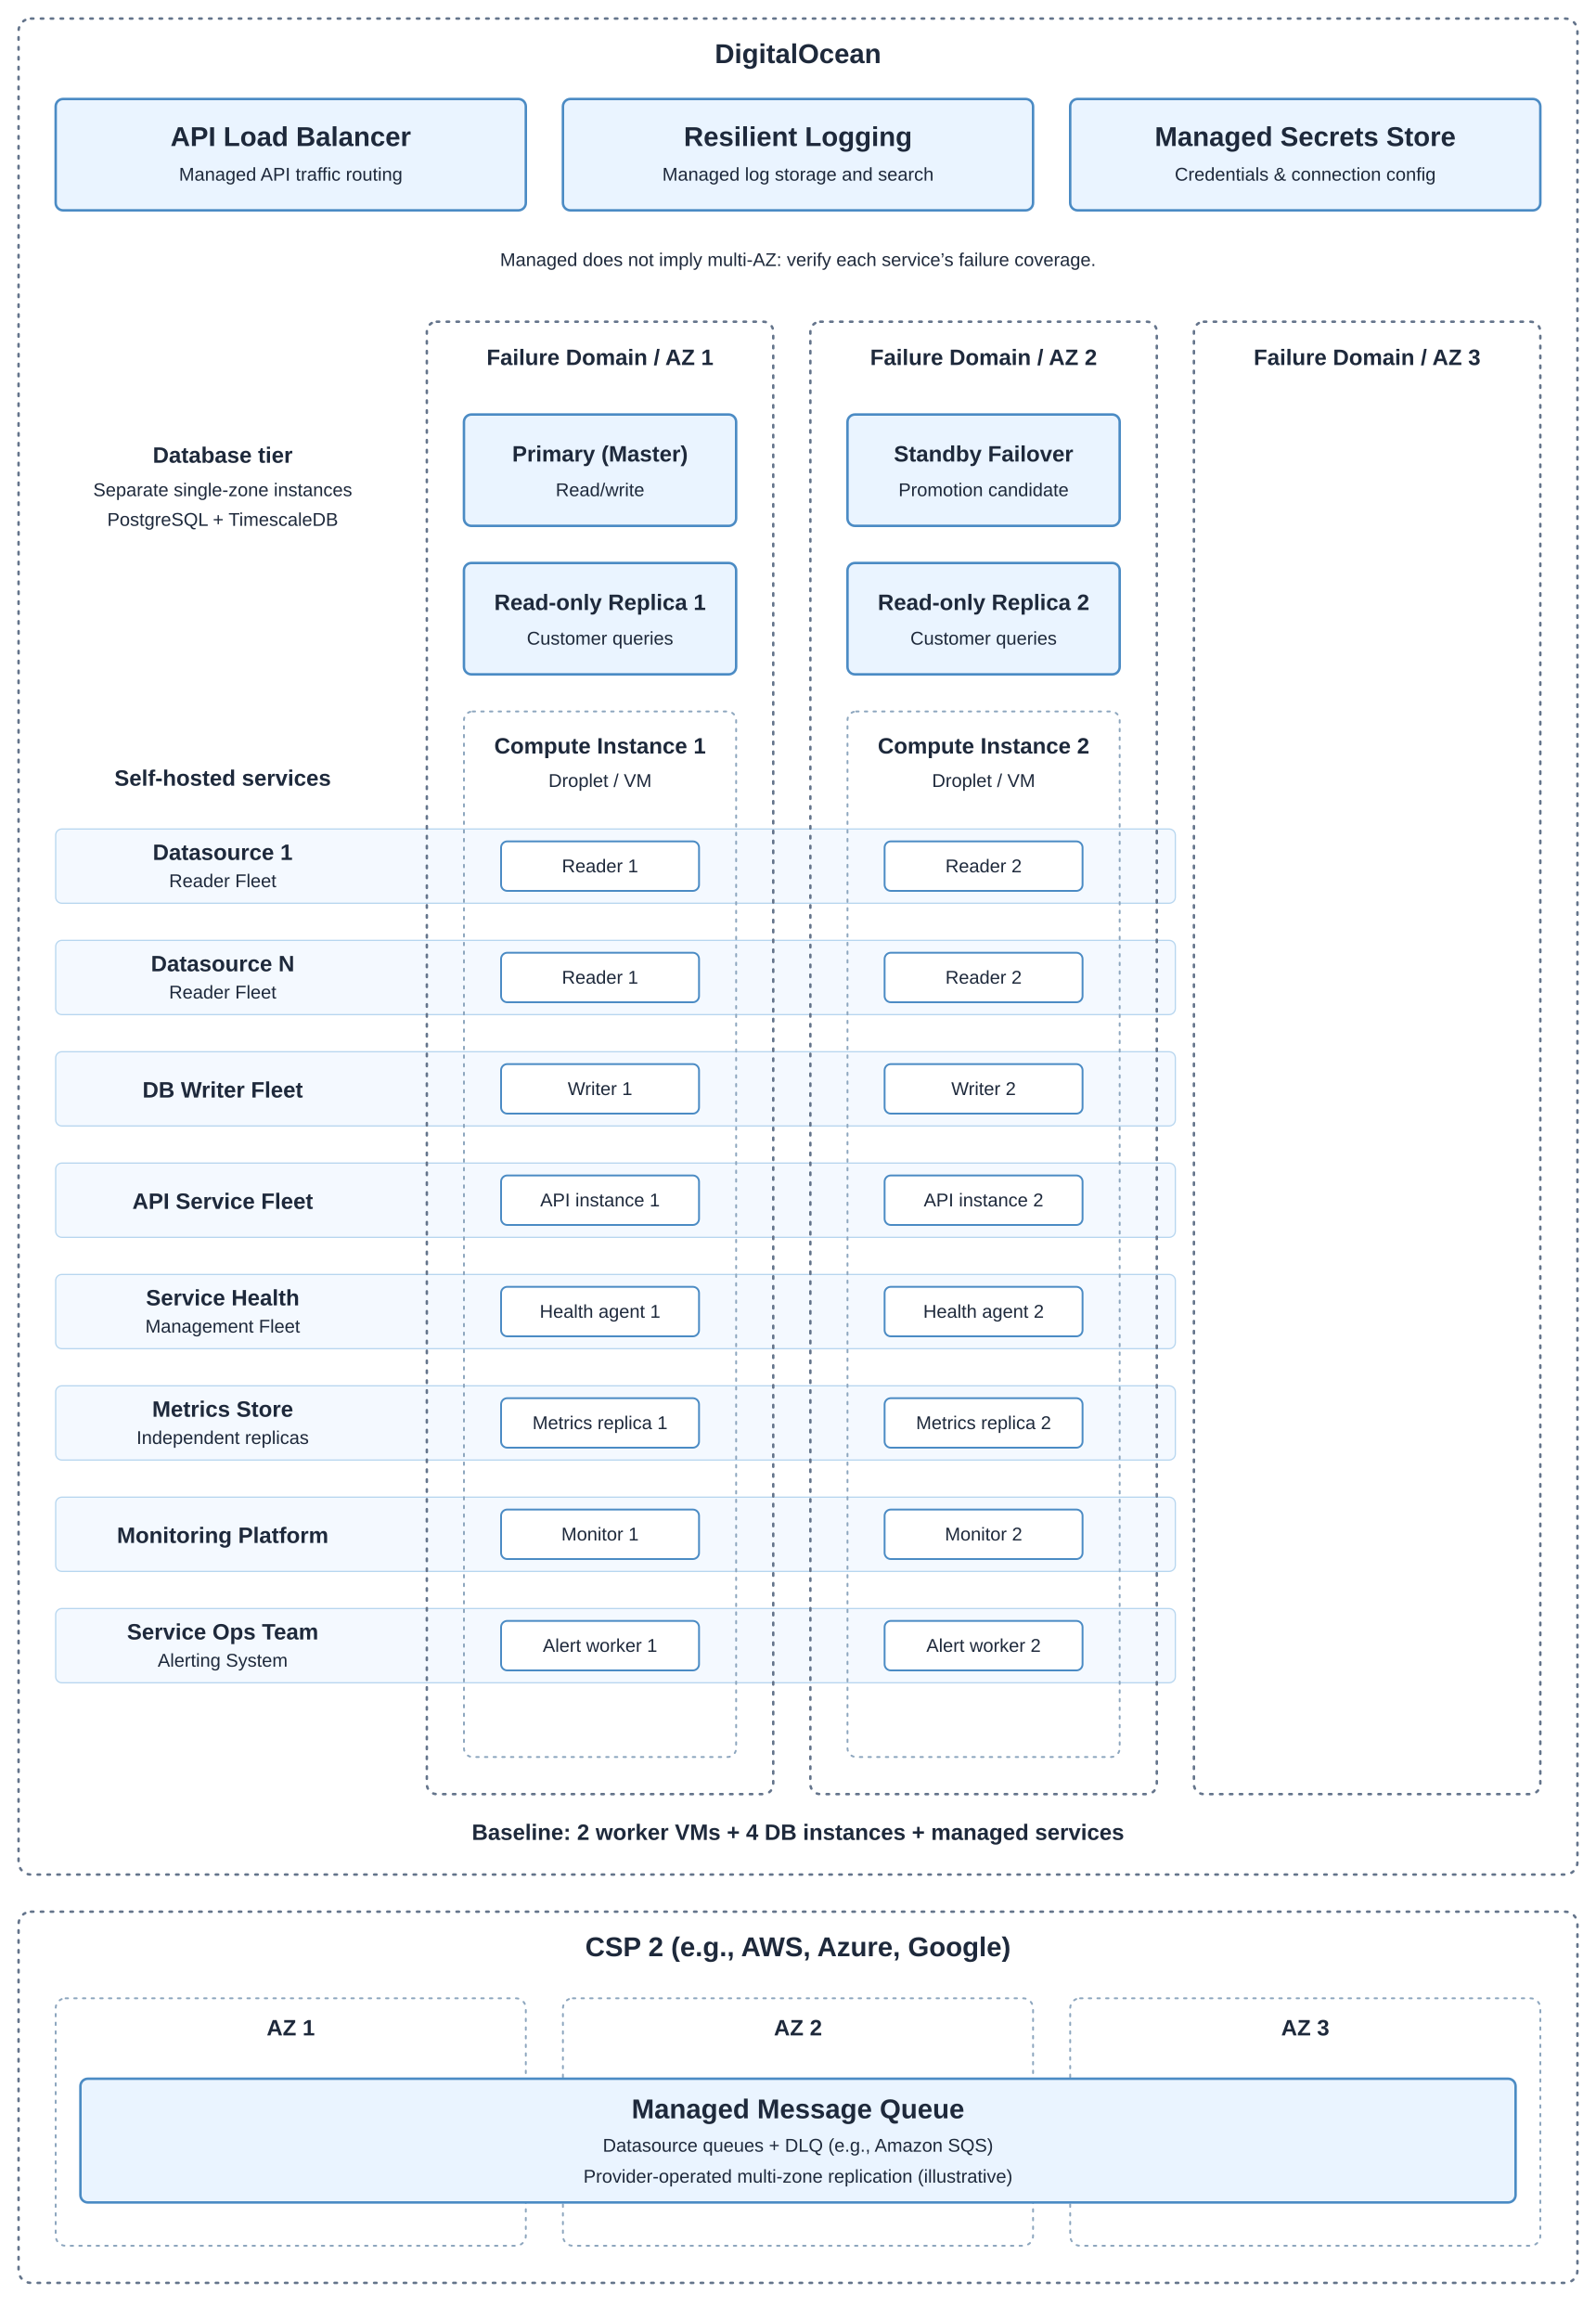
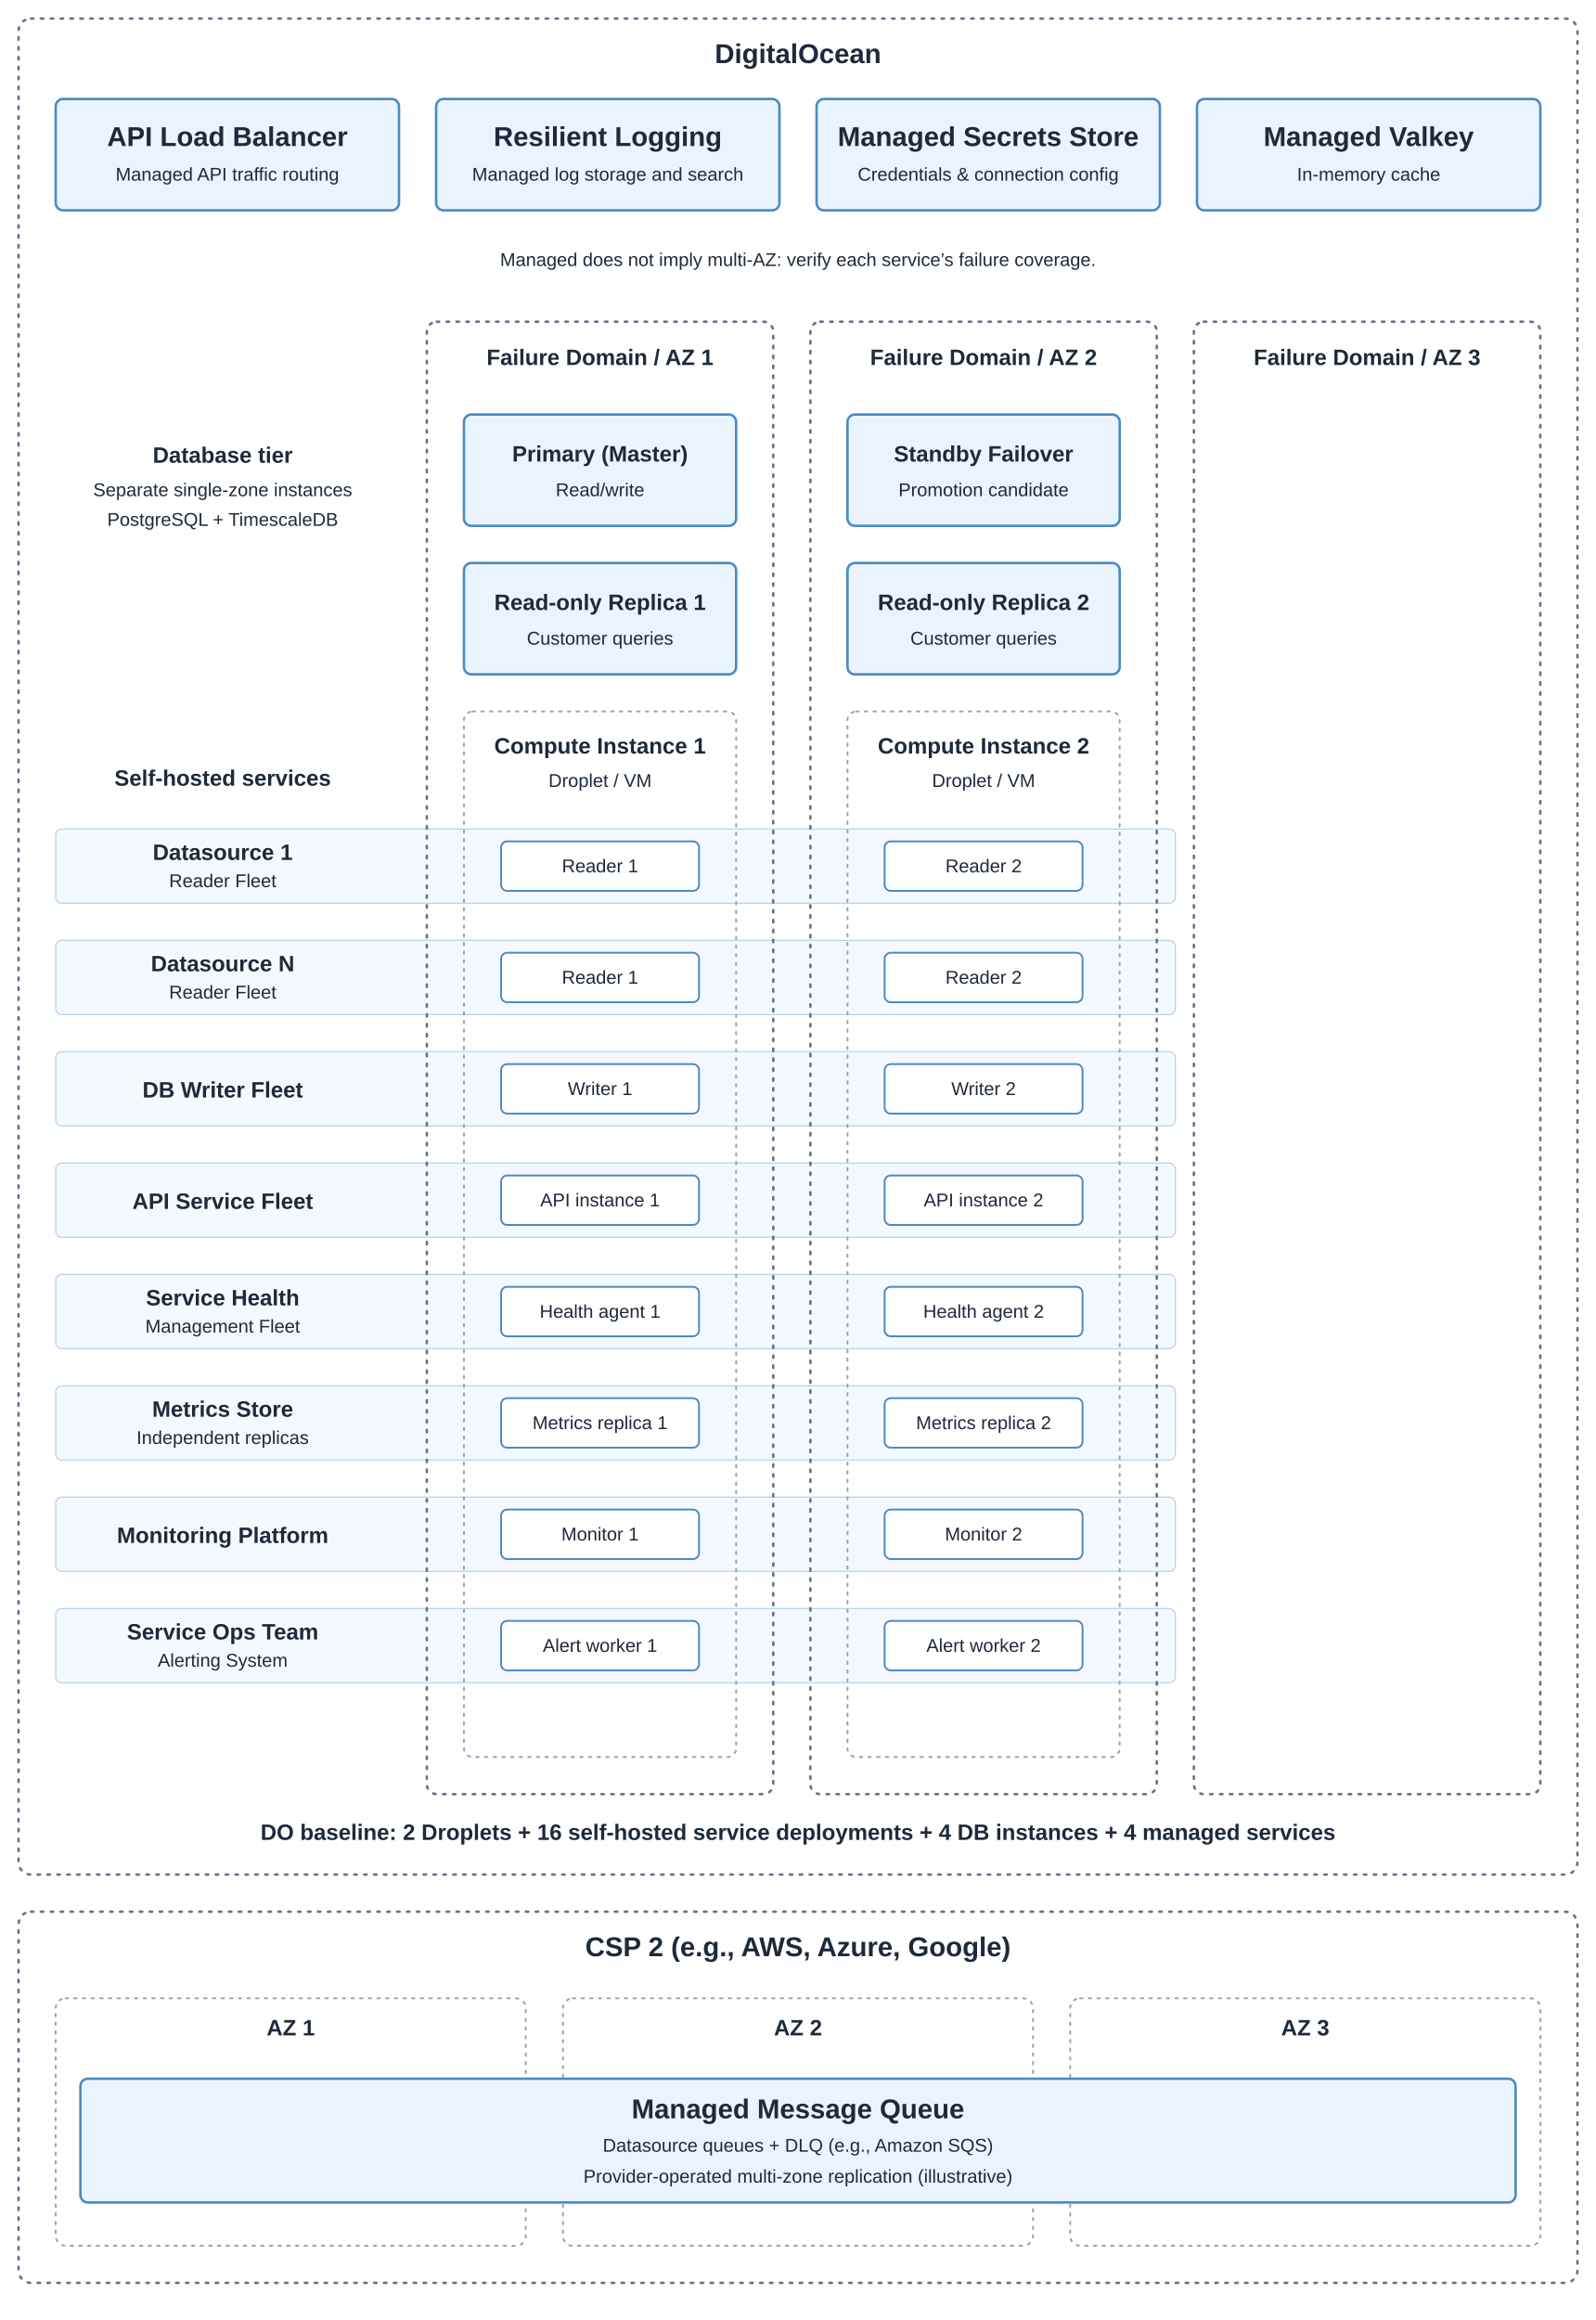
<svg xmlns="http://www.w3.org/2000/svg" width="1290" height="1875" viewBox="0 0 1290 1875" role="img" aria-labelledby="deployment-title deployment-description">
  <style>
    text { font-family: Arial, Helvetica, sans-serif; fill: #1e293b; text-anchor: middle; }
    .boundary { fill: none; stroke: #64748b; stroke-width: 2; stroke-dasharray: 2 6; stroke-linecap: round; }
    .compute { fill: none; stroke: #8da6be; stroke-width: 1.5; stroke-dasharray: 2 5; stroke-linecap: round; }
    .node { fill: #eaf4ff; stroke: #4b8bc4; stroke-width: 2; }
    .band { fill: #eaf4ff; fill-opacity: 0.55; stroke: #b7d6ef; stroke-width: 1; }
    .member { fill: #ffffff; stroke: #4b8bc4; stroke-width: 1.5; }
    .title { font-size: 22px; font-weight: 600; }
    .label { font-size: 18px; font-weight: 600; }
    .detail { font-size: 15px; }
  </style>
  <rect width="1290" height="1875" fill="#ffffff" />
  <g aria-label="DigitalOcean application deployment">
    <rect class="boundary" x="15" y="15" width="1260" height="1500" rx="10" />
    <text class="title" x="645" y="51">DigitalOcean</text>
    <g transform="translate(0, -30)">
      <g aria-label="API Load Balancer, managed service; verify failure coverage">
-         <rect class="node" x="45" y="110" width="380" height="90" rx="6" />
-         <text class="title" x="235" y="148">API Load Balancer</text>
-         <text class="detail" x="235" y="176">Managed API traffic routing</text>
+         <rect class="node" x="45" y="110" width="277.5" height="90" rx="6" />
+         <text class="title" x="183.75" y="148">API Load Balancer</text>
+         <text class="detail" x="183.75" y="176">Managed API traffic routing</text>
      </g>
      <g aria-label="Resilient Logging, managed service; verify failure coverage">
-         <rect class="node" x="455" y="110" width="380" height="90" rx="6" />
-         <text class="title" x="645" y="148">Resilient Logging</text>
-         <text class="detail" x="645" y="176">Managed log storage and search</text>
+         <rect class="node" x="352.5" y="110" width="277.5" height="90" rx="6" />
+         <text class="title" x="491.25" y="148">Resilient Logging</text>
+         <text class="detail" x="491.25" y="176">Managed log storage and search</text>
      </g>
      <g aria-label="Managed Secrets Store, managed service; verify failure coverage">
-         <rect class="node" x="865" y="110" width="380" height="90" rx="6" />
-         <text class="title" x="1055" y="148">Managed Secrets Store</text>
-         <text class="detail" x="1055" y="176">Credentials &amp; connection config</text>
+         <rect class="node" x="660" y="110" width="277.5" height="90" rx="6" />
+         <text class="title" x="798.75" y="148">Managed Secrets Store</text>
+         <text class="detail" x="798.75" y="176">Credentials &amp; connection config</text>
+       </g>
+       <g aria-label="Managed Valkey, in-memory cache; verify failure coverage">
+         <rect class="node" x="967.5" y="110" width="277.5" height="90" rx="6" />
+         <text class="title" x="1106.25" y="148">Managed Valkey</text>
+         <text class="detail" x="1106.25" y="176">In-memory cache</text>
      </g>
      <text class="detail" x="645" y="245">Managed does not imply multi-AZ: verify each service’s failure coverage.</text>
      <rect class="band" x="45" y="700" width="905" height="60" rx="5" />
      <rect class="band" x="45" y="790" width="905" height="60" rx="5" />
      <rect class="band" x="45" y="880" width="905" height="60" rx="5" />
      <rect class="band" x="45" y="970" width="905" height="60" rx="5" />
      <rect class="band" x="45" y="1060" width="905" height="60" rx="5" />
      <rect class="band" x="45" y="1150" width="905" height="60" rx="5" />
      <rect class="band" x="45" y="1240" width="905" height="60" rx="5" />
      <rect class="band" x="45" y="1330" width="905" height="60" rx="5" />
      <g aria-label="Failure Domain or Availability Zone 1, Compute Instance 1">
        <rect class="boundary" x="345" y="290" width="280" height="1190" rx="8" />
        <text class="label" x="485" y="325">Failure Domain / AZ 1</text>
        <rect class="compute" x="375" y="605" width="220" height="845" rx="7" />
        <text class="label" x="485" y="639">Compute Instance 1</text>
        <text class="detail" x="485" y="666">Droplet / VM</text>
      </g>
      <g aria-label="Failure Domain or Availability Zone 2, Compute Instance 2">
        <rect class="boundary" x="655" y="290" width="280" height="1190" rx="8" />
        <text class="label" x="795" y="325">Failure Domain / AZ 2</text>
        <rect class="compute" x="685" y="605" width="220" height="845" rx="7" />
        <text class="label" x="795" y="639">Compute Instance 2</text>
        <text class="detail" x="795" y="666">Droplet / VM</text>
      </g>
      <g aria-label="Failure Domain or Availability Zone 3, intentionally empty">
        <rect class="boundary" x="965" y="290" width="280" height="1190" rx="8" />
        <text class="label" x="1105" y="325">Failure Domain / AZ 3</text>
      </g>
      <text class="label" x="180" y="404">Database tier</text>
      <text class="detail" x="180" y="431">Separate single-zone instances</text>
      <text class="detail" x="180" y="455">PostgreSQL + TimescaleDB</text>
      <g aria-label="Primary database in failure domain 1">
        <rect class="node" x="375" y="365" width="220" height="90" rx="6" />
        <text class="label" x="485" y="403">Primary (Master)</text>
        <text class="detail" x="485" y="431">Read/write</text>
      </g>
      <g aria-label="Standby failover database in failure domain 2">
        <rect class="node" x="685" y="365" width="220" height="90" rx="6" />
        <text class="label" x="795" y="403">Standby Failover</text>
        <text class="detail" x="795" y="431">Promotion candidate</text>
      </g>
      <g aria-label="Read-only replica 2 in failure domain 2">
        <rect class="node" x="685" y="485" width="220" height="90" rx="6" />
        <text class="label" x="795" y="523">Read-only Replica 2</text>
        <text class="detail" x="795" y="551">Customer queries</text>
      </g>
      <g aria-label="Read-only replica 1 in failure domain 1">
        <rect class="node" x="375" y="485" width="220" height="90" rx="6" />
        <text class="label" x="485" y="523">Read-only Replica 1</text>
        <text class="detail" x="485" y="551">Customer queries</text>
      </g>
      <text class="label" x="180" y="665">Self-hosted services</text>
      <g aria-label="Datasource 1 Reader Fleet, one member per worker VM">
        <text class="label" x="180" y="725">Datasource 1</text>
        <text class="detail" x="180" y="747">Reader Fleet</text>
        <rect class="member" x="405" y="710" width="160" height="40" rx="5" />
        <text class="detail" x="485" y="735">Reader 1</text>
        <rect class="member" x="715" y="710" width="160" height="40" rx="5" />
        <text class="detail" x="795" y="735">Reader 2</text>
      </g>
      <g aria-label="Datasource N Reader Fleet, one member per worker VM">
        <text class="label" x="180" y="815">Datasource N</text>
        <text class="detail" x="180" y="837">Reader Fleet</text>
        <rect class="member" x="405" y="800" width="160" height="40" rx="5" />
        <text class="detail" x="485" y="825">Reader 1</text>
        <rect class="member" x="715" y="800" width="160" height="40" rx="5" />
        <text class="detail" x="795" y="825">Reader 2</text>
      </g>
      <g aria-label="DB Writer Fleet , one member per worker VM">
        <text class="label" x="180" y="917">DB Writer Fleet</text>
        <rect class="member" x="405" y="890" width="160" height="40" rx="5" />
        <text class="detail" x="485" y="915">Writer 1</text>
        <rect class="member" x="715" y="890" width="160" height="40" rx="5" />
        <text class="detail" x="795" y="915">Writer 2</text>
      </g>
      <g aria-label="API Service Fleet , one member per worker VM">
        <text class="label" x="180" y="1007">API Service Fleet</text>
        <rect class="member" x="405" y="980" width="160" height="40" rx="5" />
        <text class="detail" x="485" y="1005">API instance 1</text>
        <rect class="member" x="715" y="980" width="160" height="40" rx="5" />
        <text class="detail" x="795" y="1005">API instance 2</text>
      </g>
      <g aria-label="Service Health Management Fleet, one member per worker VM">
        <text class="label" x="180" y="1085">Service Health</text>
        <text class="detail" x="180" y="1107">Management Fleet</text>
        <rect class="member" x="405" y="1070" width="160" height="40" rx="5" />
        <text class="detail" x="485" y="1095">Health agent 1</text>
        <rect class="member" x="715" y="1070" width="160" height="40" rx="5" />
        <text class="detail" x="795" y="1095">Health agent 2</text>
      </g>
      <g aria-label="Metrics Store, one independent replica per worker VM">
        <text class="label" x="180" y="1175">Metrics Store</text>
        <text class="detail" x="180" y="1197">Independent replicas</text>
        <rect class="member" x="405" y="1160" width="160" height="40" rx="5" />
        <text class="detail" x="485" y="1185">Metrics replica 1</text>
        <rect class="member" x="715" y="1160" width="160" height="40" rx="5" />
        <text class="detail" x="795" y="1185">Metrics replica 2</text>
      </g>
      <g aria-label="Monitoring Platform , one member per worker VM">
        <text class="label" x="180" y="1277">Monitoring Platform</text>
        <rect class="member" x="405" y="1250" width="160" height="40" rx="5" />
        <text class="detail" x="485" y="1275">Monitor 1</text>
        <rect class="member" x="715" y="1250" width="160" height="40" rx="5" />
        <text class="detail" x="795" y="1275">Monitor 2</text>
      </g>
      <g aria-label="Service Ops Team Alerting System, one member per worker VM">
        <text class="label" x="180" y="1355">Service Ops Team</text>
        <text class="detail" x="180" y="1377">Alerting System</text>
        <rect class="member" x="405" y="1340" width="160" height="40" rx="5" />
        <text class="detail" x="485" y="1365">Alert worker 1</text>
        <rect class="member" x="715" y="1340" width="160" height="40" rx="5" />
        <text class="detail" x="795" y="1365">Alert worker 2</text>
      </g>
-       <text class="label" x="645" y="1517">Baseline: 2 worker VMs + 4 DB instances + managed services</text>
+       <text class="label" x="645" y="1517">DO baseline: 2 Droplets + 16 self-hosted service deployments + 4 DB instances + 4 managed services</text>
    </g>
  </g>
  <g aria-label="CSP 2, for example AWS, Azure, or Google, with three availability zones">
    <rect class="boundary" x="15" y="1545" width="1260" height="300" rx="10" />
    <text class="title" x="645" y="1581">CSP 2 (e.g., AWS, Azure, Google)</text>
    <g aria-label="Second provider availability zone 1">
      <rect class="compute" x="45" y="1615" width="380" height="200" rx="8" />
      <text class="label" x="235" y="1645">AZ 1</text>
    </g>
    <g aria-label="Second provider availability zone 2">
      <rect class="compute" x="455" y="1615" width="380" height="200" rx="8" />
      <text class="label" x="645" y="1645">AZ 2</text>
    </g>
    <g aria-label="Second provider availability zone 3">
      <rect class="compute" x="865" y="1615" width="380" height="200" rx="8" />
      <text class="label" x="1055" y="1645">AZ 3</text>
    </g>
    <g aria-label="Managed Message Queue spans all three provider zones">
      <rect class="node" x="65" y="1680" width="1160" height="100" rx="6" />
      <text class="title" x="645" y="1712">Managed Message Queue</text>
      <text class="detail" x="645" y="1739">Datasource queues + DLQ (e.g., Amazon SQS)</text>
      <text class="detail" x="645" y="1764">Provider-operated multi-zone replication (illustrative)</text>
    </g>
  </g>
</svg>
